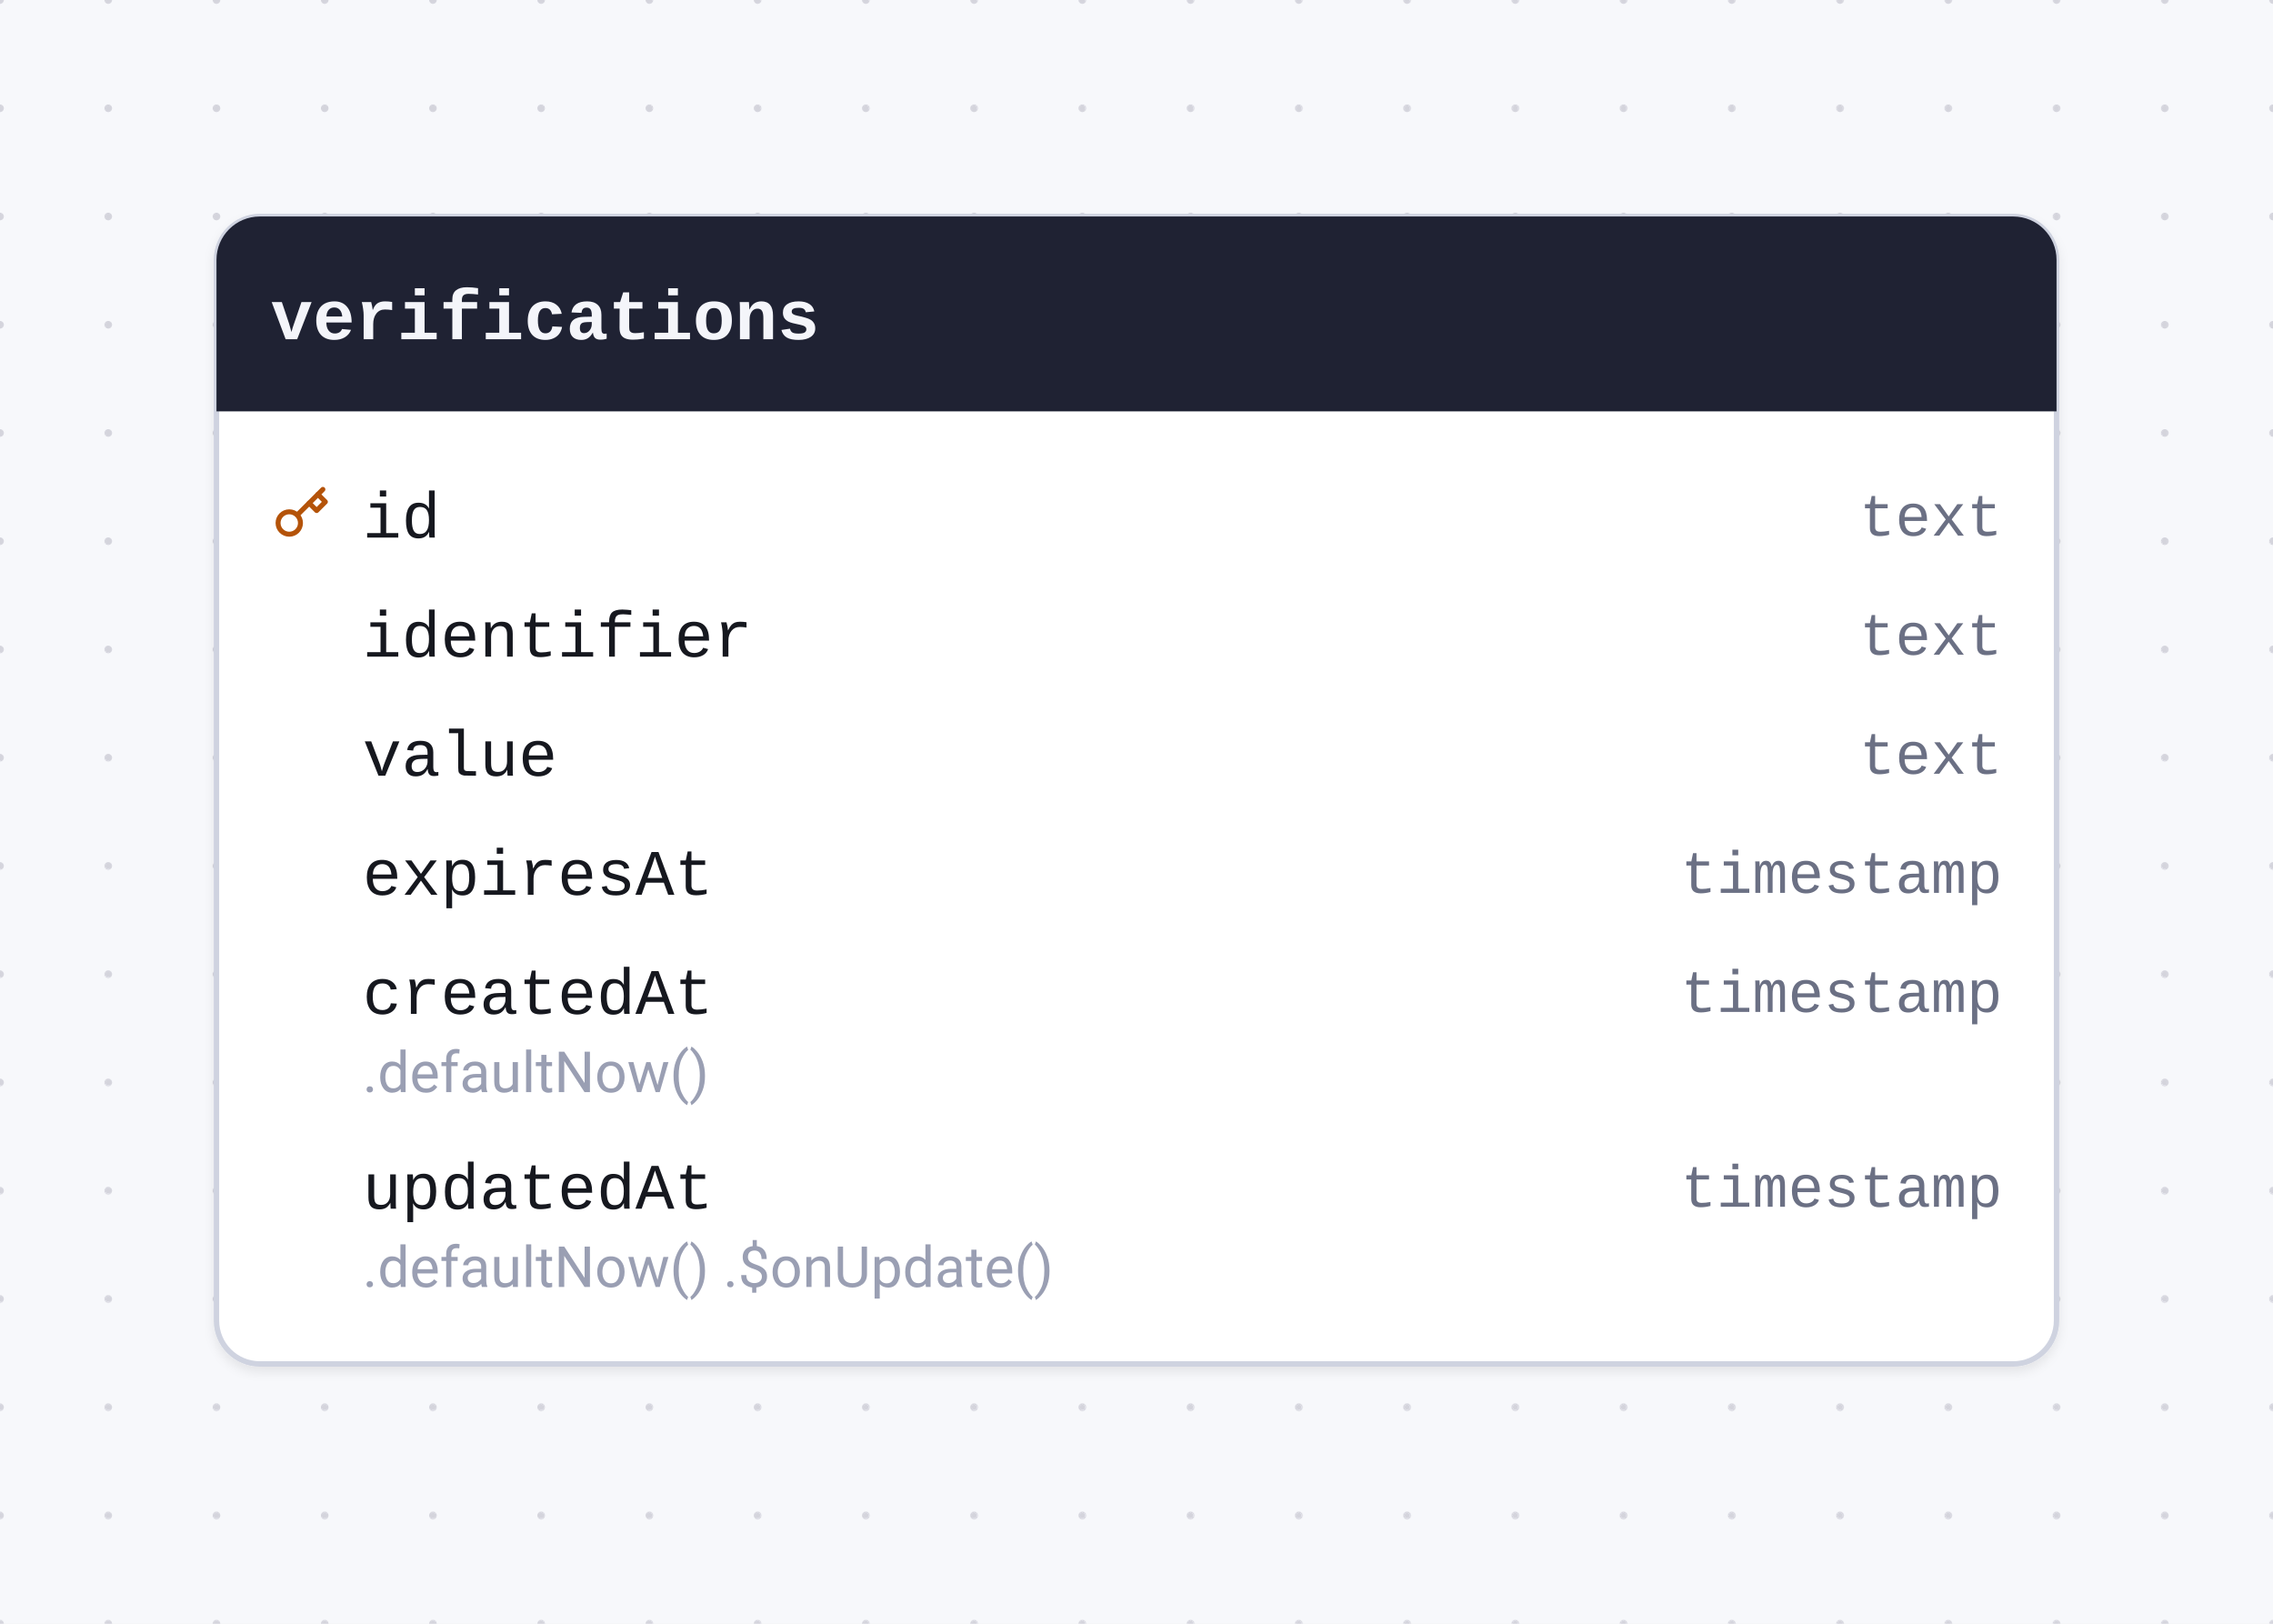
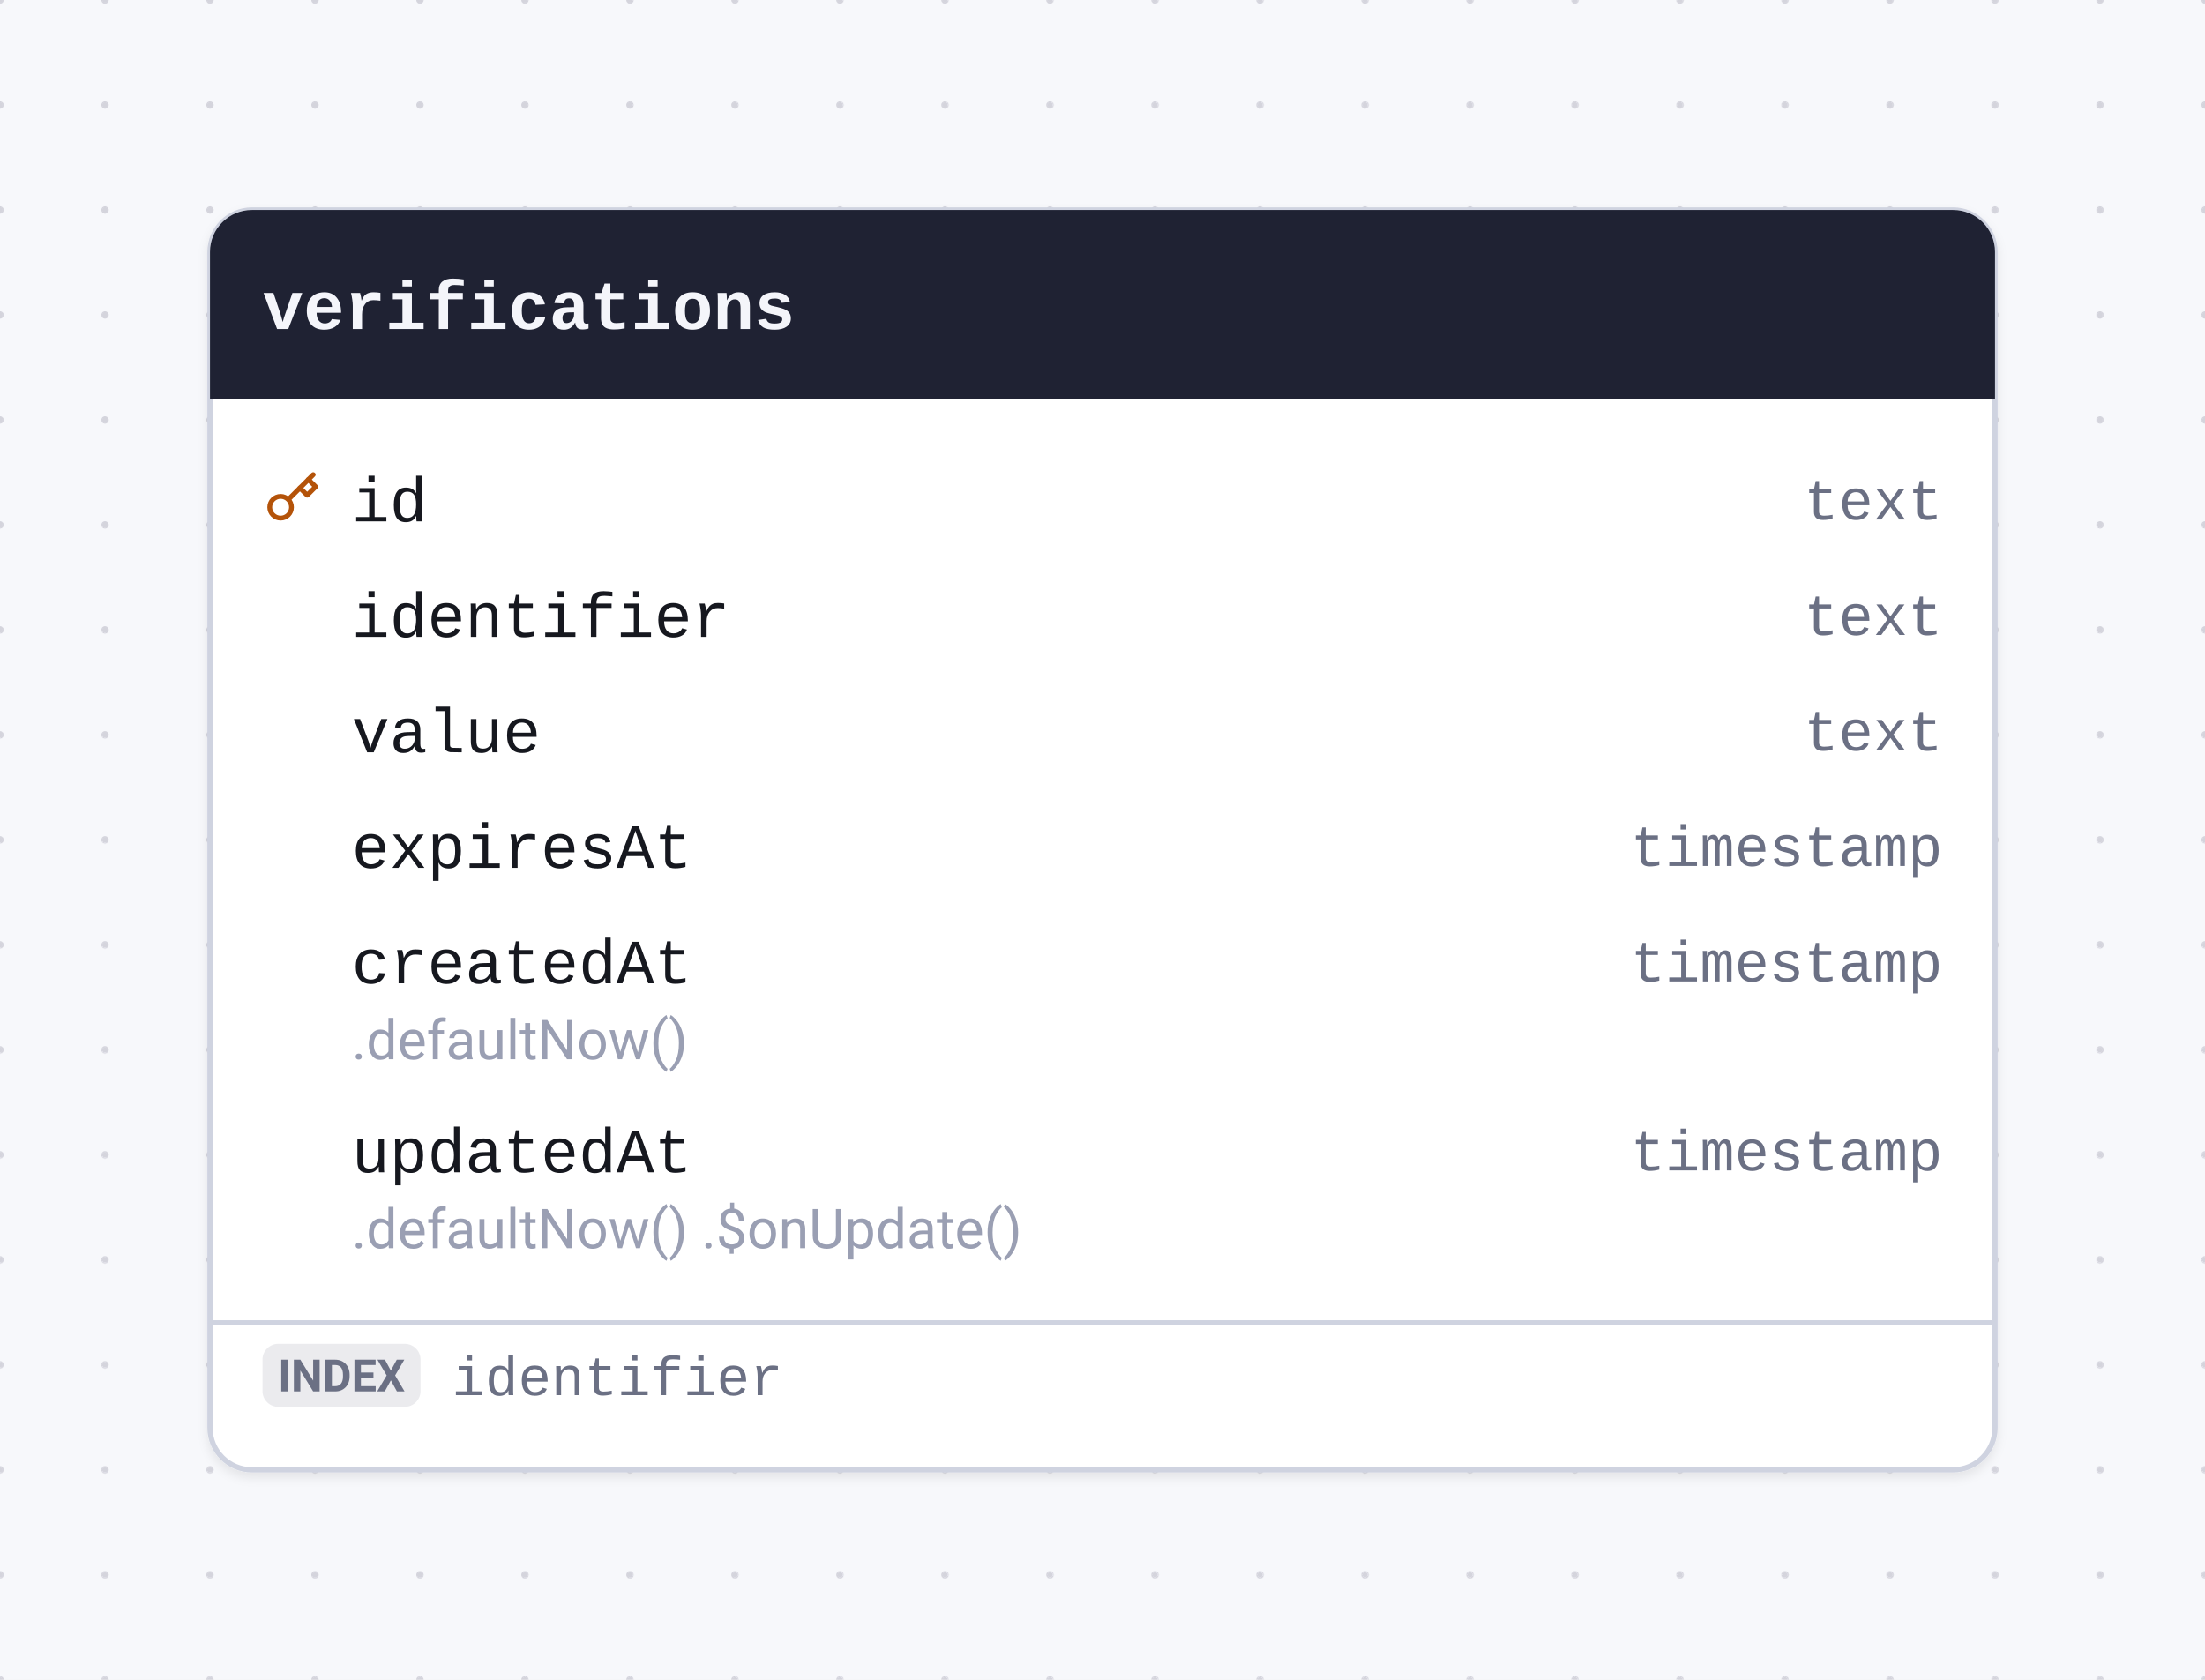
- <svg xmlns="http://www.w3.org/2000/svg" width="420" height="300" viewBox="0 0 420 300">
+ <svg xmlns="http://www.w3.org/2000/svg" width="420" height="320" viewBox="0 0 420 320">
  <defs>
    <pattern id="dots" x="-0.7" y="-0.7" width="20" height="20" patternUnits="userSpaceOnUse">
      <circle cx="0.7" cy="0.7" r="0.7" fill="#d4d4dc" />
    </pattern>
    <filter id="node-shadow" x="-5%" y="-5%" width="110%" height="115%">
      <feDropShadow dx="0" dy="1" stdDeviation="1" flood-color="#000000" flood-opacity="0.08" />
    </filter>
  </defs>
-   <rect x="0" y="0" width="420" height="300" fill="#f7f8fb" />
-   <rect x="0" y="0" width="420" height="300" fill="url(#dots)" />
+   <rect x="0" y="0" width="420" height="320" fill="#f7f8fb" />
+   <rect x="0" y="0" width="420" height="320" fill="url(#dots)" />
  <g class="model-node">
    <clipPath id="node-clip-0">
-       <rect x="40" y="40" width="340" height="212" rx="8" />
+       <rect x="40" y="40" width="340" height="240" rx="8" />
    </clipPath>
-     <rect x="40" y="40" width="340" height="212" rx="8" fill="#ffffff" stroke="#cfd3e0" filter="url(#node-shadow)" />
+     <rect x="40" y="40" width="340" height="240" rx="8" fill="#ffffff" stroke="#cfd3e0" filter="url(#node-shadow)" />
    <rect x="40" y="40" width="340" height="36" fill="#1f2233" clip-path="url(#node-clip-0)" />
    <text x="50" y="62.68" font-family="ui-monospace, SF Mono, Menlo, Consolas, Liberation Mono, DejaVu Sans Mono, monospace" font-size="13" font-weight="700" fill="#f4f5fa">verifications</text>
    <g transform="translate(50 89.5) scale(0.46)" fill="none" stroke="#b45309" stroke-width="2" stroke-linecap="round" stroke-linejoin="round">
      <circle cx="7.5" cy="15.5" r="4.5" />
      <path d="m21 2-9.6 9.6" />
      <path d="m15.5 7.5 3 3L22 7l-3-3" />
    </g>
    <text x="67" y="99.32" font-family="ui-monospace, SF Mono, Menlo, Consolas, Liberation Mono, DejaVu Sans Mono, monospace" font-size="12" fill="#16181f">id</text>
    <text x="370" y="98.96" font-family="ui-monospace, SF Mono, Menlo, Consolas, Liberation Mono, DejaVu Sans Mono, monospace" font-size="11" text-anchor="end" fill="#6b7084">text</text>
    <text x="67" y="121.32" font-family="ui-monospace, SF Mono, Menlo, Consolas, Liberation Mono, DejaVu Sans Mono, monospace" font-size="12" fill="#16181f">identifier</text>
    <text x="370" y="120.96" font-family="ui-monospace, SF Mono, Menlo, Consolas, Liberation Mono, DejaVu Sans Mono, monospace" font-size="11" text-anchor="end" fill="#6b7084">text</text>
    <text x="67" y="143.32" font-family="ui-monospace, SF Mono, Menlo, Consolas, Liberation Mono, DejaVu Sans Mono, monospace" font-size="12" fill="#16181f">value</text>
    <text x="370" y="142.96" font-family="ui-monospace, SF Mono, Menlo, Consolas, Liberation Mono, DejaVu Sans Mono, monospace" font-size="11" text-anchor="end" fill="#6b7084">text</text>
    <text x="67" y="165.32" font-family="ui-monospace, SF Mono, Menlo, Consolas, Liberation Mono, DejaVu Sans Mono, monospace" font-size="12" fill="#16181f">expiresAt</text>
    <text x="370" y="164.96" font-family="ui-monospace, SF Mono, Menlo, Consolas, Liberation Mono, DejaVu Sans Mono, monospace" font-size="11" text-anchor="end" fill="#6b7084">timestamp</text>
    <text x="67" y="187.32" font-family="ui-monospace, SF Mono, Menlo, Consolas, Liberation Mono, DejaVu Sans Mono, monospace" font-size="12" fill="#16181f">createdAt</text>
    <text x="370" y="186.96" font-family="ui-monospace, SF Mono, Menlo, Consolas, Liberation Mono, DejaVu Sans Mono, monospace" font-size="11" text-anchor="end" fill="#6b7084">timestamp</text>
    <text x="67" y="201.78" font-family="ui-sans-serif, -apple-system, Segoe UI, Roboto, Helvetica Neue, Arial, DejaVu Sans, sans-serif" font-size="10.5" fill="#9a9fb3">.defaultNow()</text>
    <text x="67" y="223.32" font-family="ui-monospace, SF Mono, Menlo, Consolas, Liberation Mono, DejaVu Sans Mono, monospace" font-size="12" fill="#16181f">updatedAt</text>
    <text x="370" y="222.96" font-family="ui-monospace, SF Mono, Menlo, Consolas, Liberation Mono, DejaVu Sans Mono, monospace" font-size="11" text-anchor="end" fill="#6b7084">timestamp</text>
    <text x="67" y="237.78" font-family="ui-sans-serif, -apple-system, Segoe UI, Roboto, Helvetica Neue, Arial, DejaVu Sans, sans-serif" font-size="10.5" fill="#9a9fb3">.defaultNow() .$onUpdate()</text>
+     <path d="M40 252H380" stroke="#cfd3e0" stroke-width="1" />
+     <rect x="50" y="256" width="30.1" height="12" rx="3" fill="#6b7084" fill-opacity="0.14" />
+     <text x="65.05" y="265.06" font-family="ui-sans-serif, -apple-system, Segoe UI, Roboto, Helvetica Neue, Arial, DejaVu Sans, sans-serif" font-size="8.5" font-weight="600" text-anchor="middle" fill="#6b7084">INDEX</text>
+     <text x="86.1" y="265.78" font-family="ui-monospace, SF Mono, Menlo, Consolas, Liberation Mono, DejaVu Sans Mono, monospace" font-size="10.5" fill="#6b7084">identifier</text>
  </g>
</svg>
